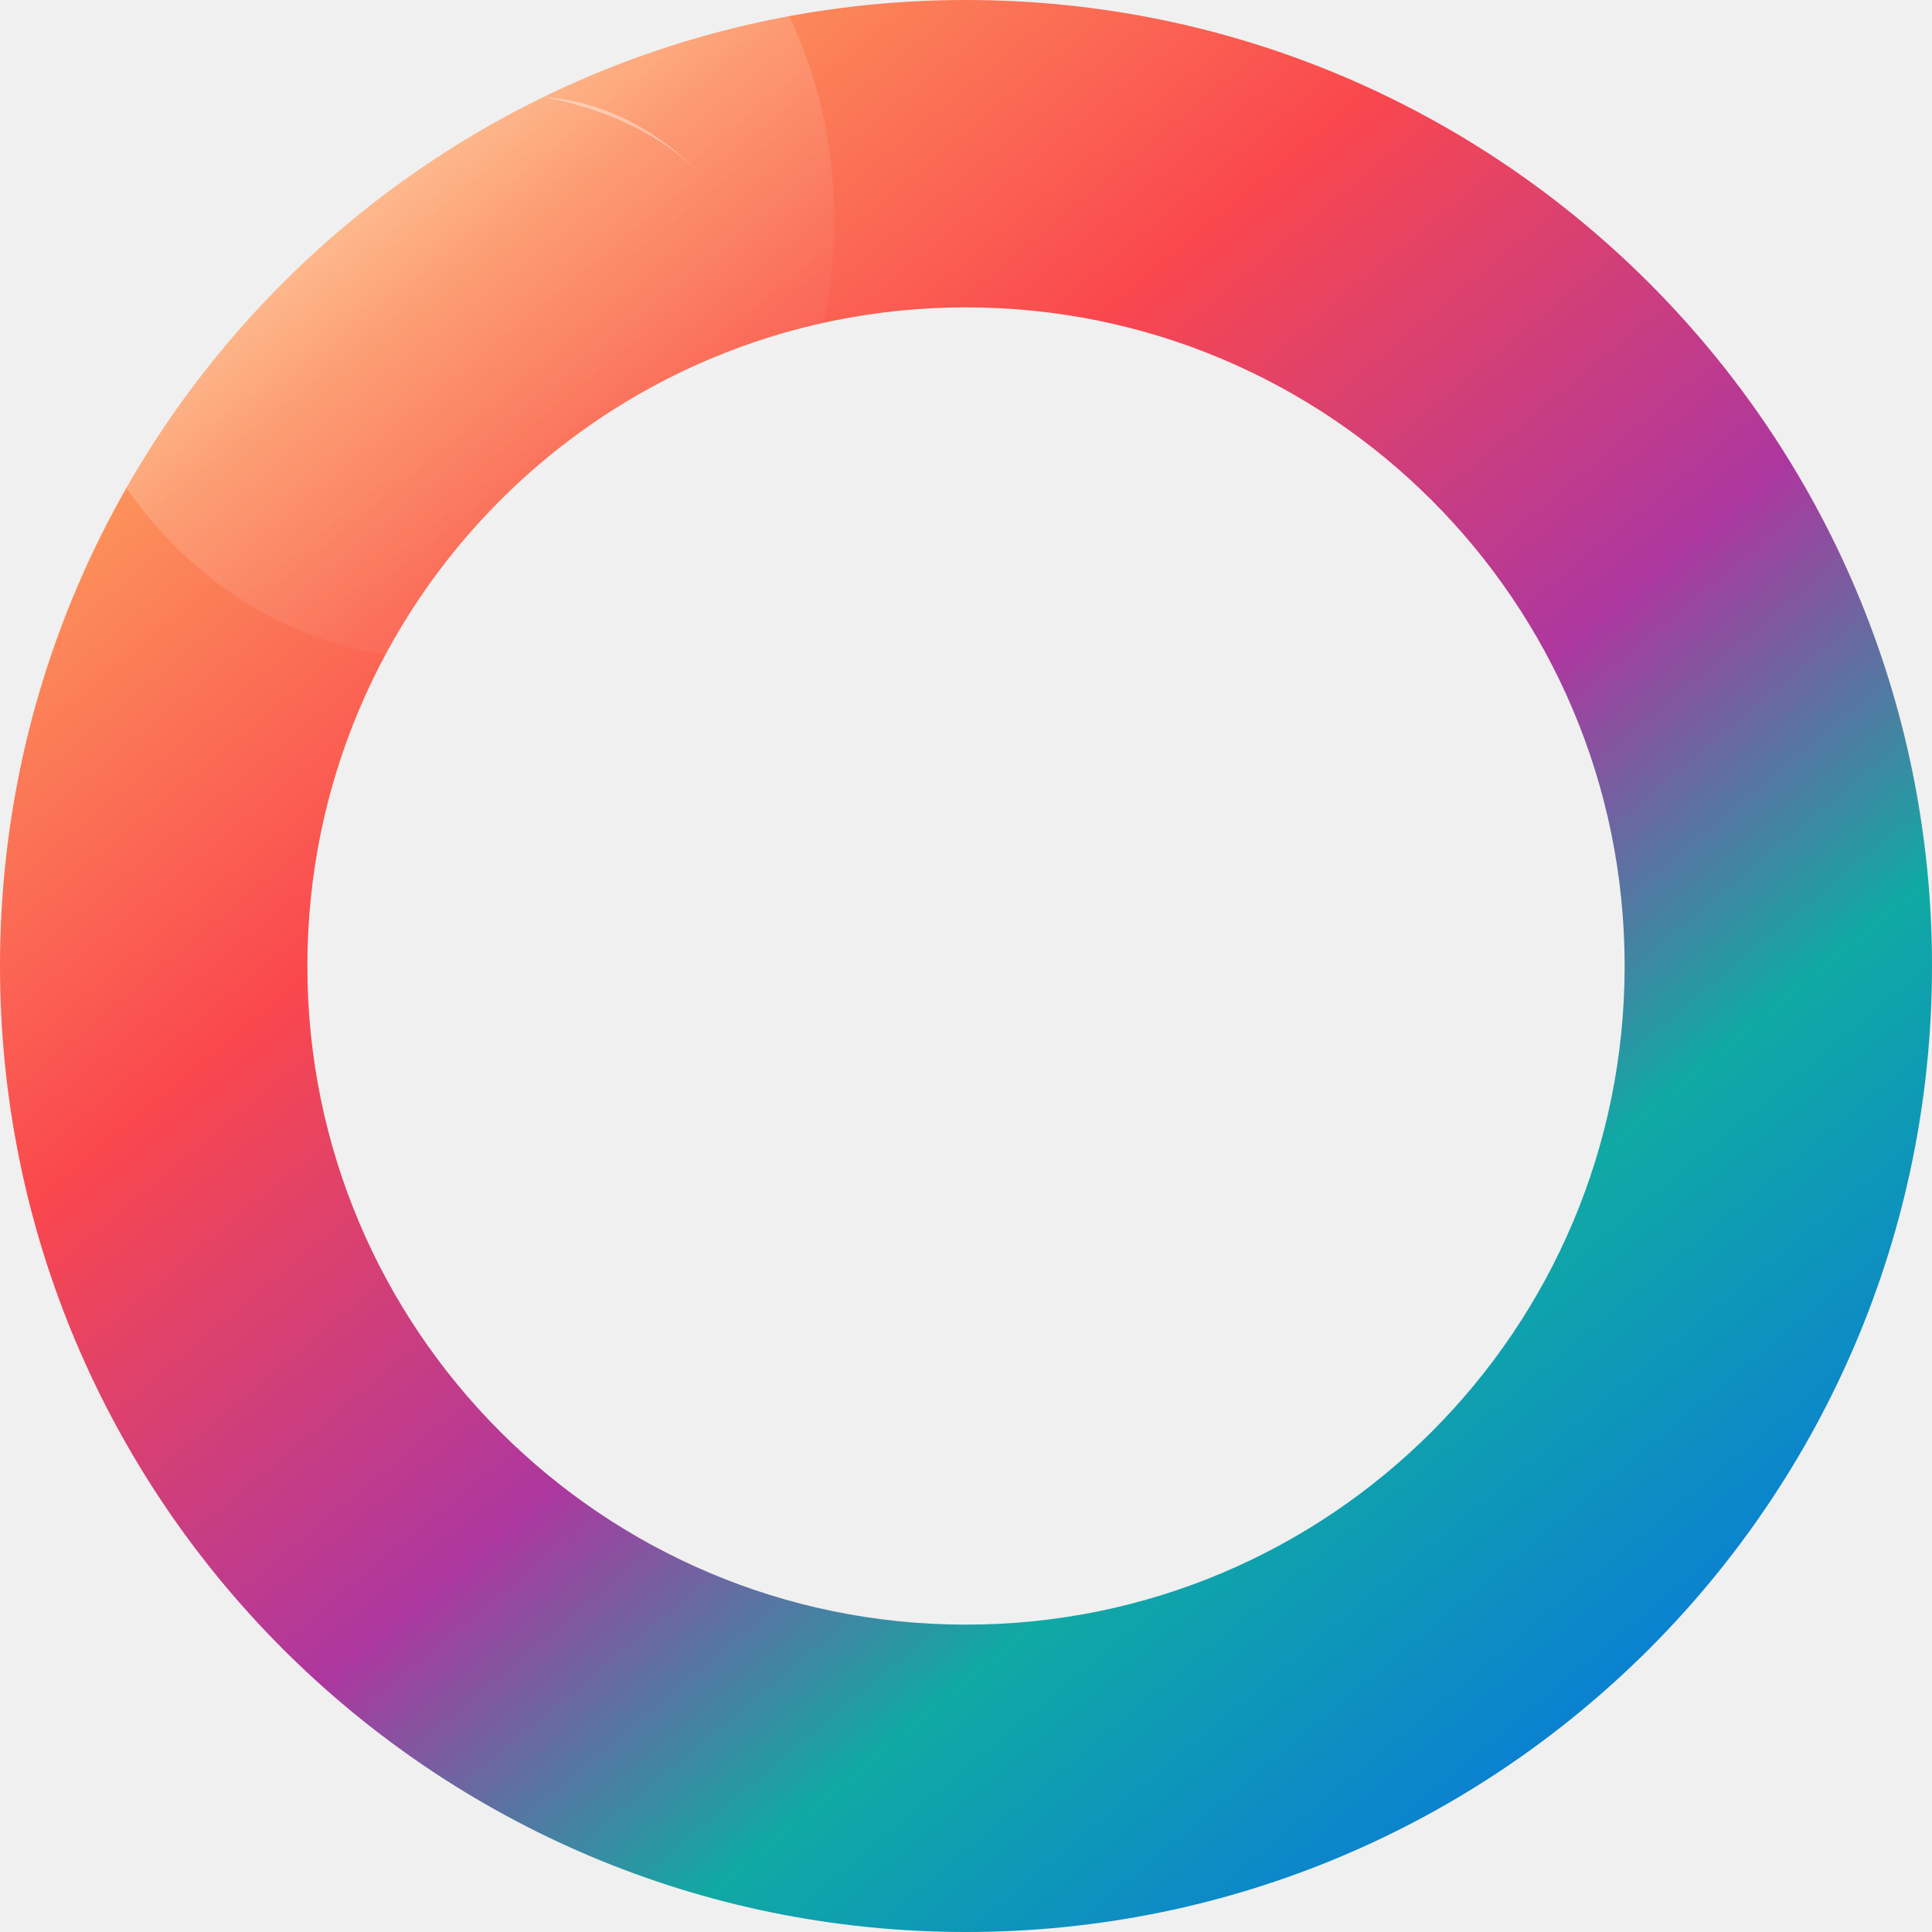
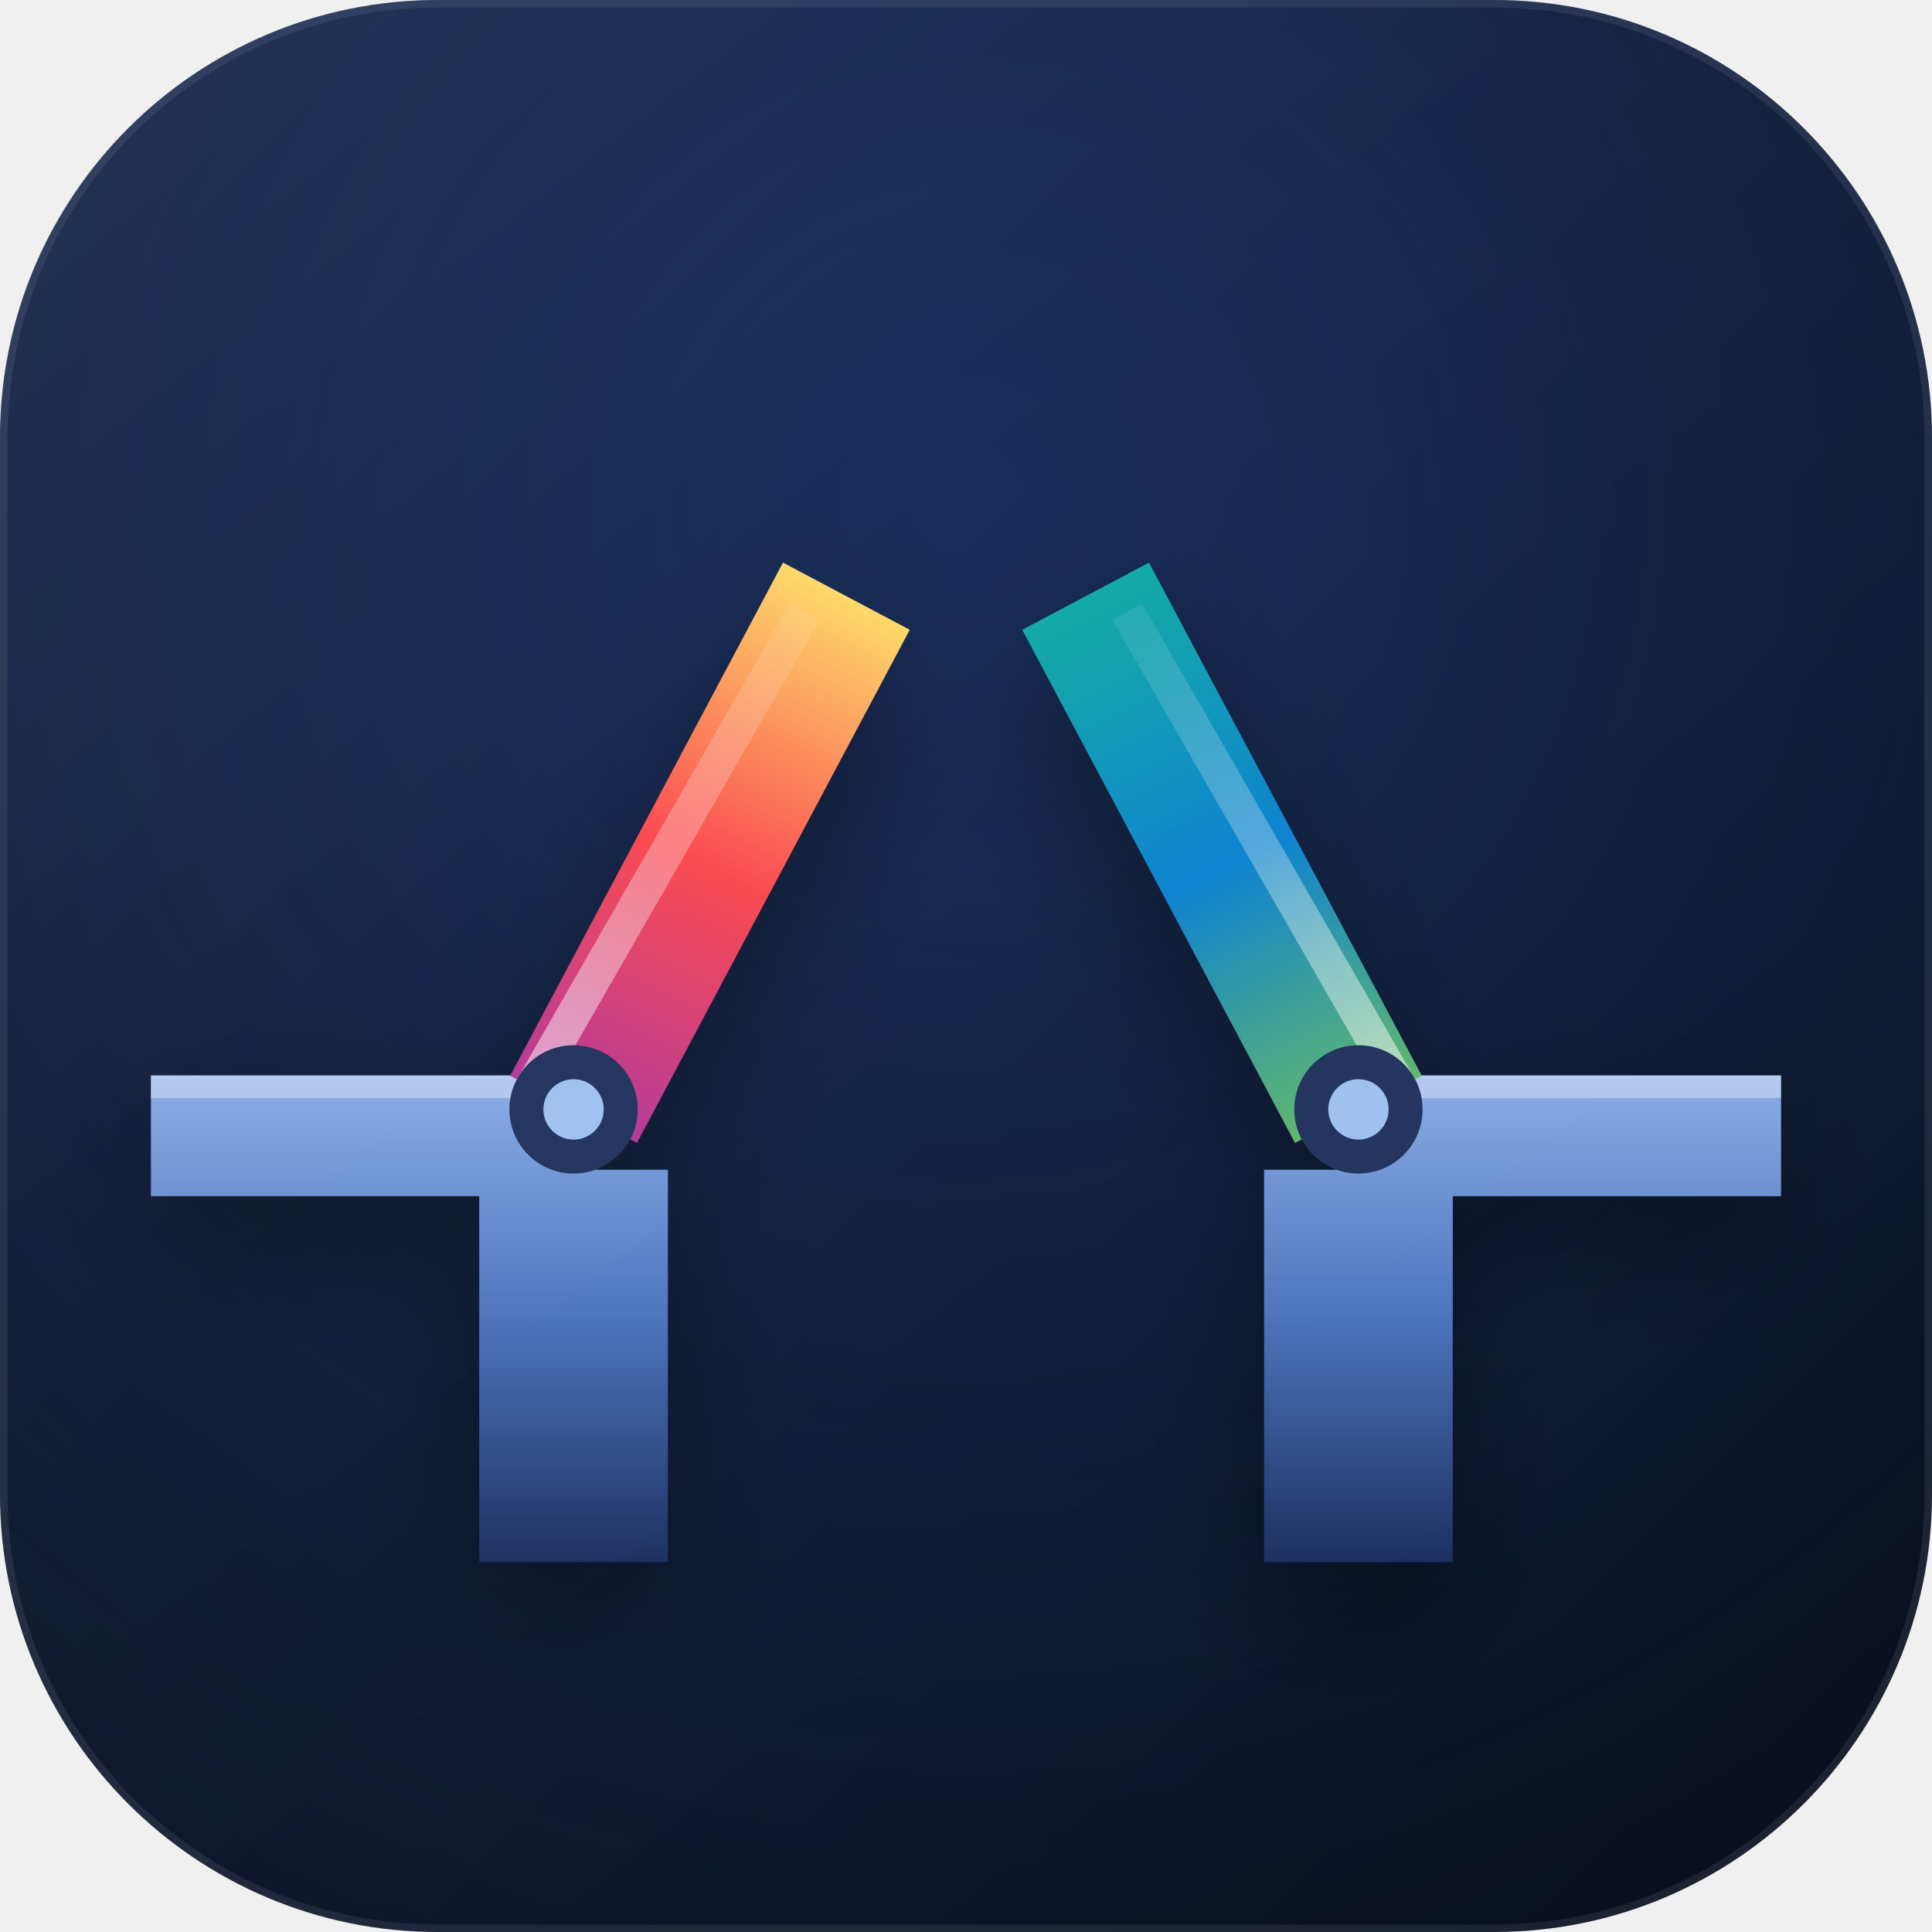
- <svg xmlns="http://www.w3.org/2000/svg" width="320px" height="320px" viewBox="0 0 320 320" fill="none">
+ <svg xmlns="http://www.w3.org/2000/svg" viewBox="0 0 512 512" width="512" height="512" role="img" aria-label="OpenBridge">
  <defs>
-     <linearGradient id="o-gradient-main" gradientUnits="userSpaceOnUse" x1="60" y1="40" x2="260" y2="280" spreadMethod="pad">
-       <stop offset="0" stop-color="rgb(254,216,103)" />
-       <stop offset="0.35" stop-color="rgb(250,71,78)" />
-       <stop offset="0.55" stop-color="rgb(173,55,159)" />
-       <stop offset="0.7" stop-color="rgb(16,169,164)" />
-       <stop offset="0.85" stop-color="rgb(11,130,207)" />
-       <stop offset="1" stop-color="rgb(105,187,99)" />
+     <filter id="soft" x="-60%" y="-60%" width="220%" height="220%">
+       <feGaussianBlur stdDeviation="12" />
+     </filter>
+     <filter id="soft2" x="-60%" y="-60%" width="220%" height="220%">
+       <feGaussianBlur stdDeviation="16" />
+     </filter>
+     <linearGradient id="tsheen" x1="0" y1="0" x2="0.7" y2="0.9">
+       <stop offset="0" stop-color="#fff" stop-opacity="0.07" />
+       <stop offset="0.45" stop-color="#fff" stop-opacity="0.02" />
+       <stop offset="1" stop-color="#fff" stop-opacity="0" />
    </linearGradient>
-     <linearGradient id="o-gradient-highlight" gradientUnits="userSpaceOnUse" x1="80" y1="50" x2="120" y2="100" spreadMethod="pad">
-       <stop offset="0" stop-color="rgb(255,255,255)" stop-opacity="0.7" />
-       <stop offset="0.6" stop-color="rgb(255,255,255)" stop-opacity="0.2" />
-       <stop offset="1" stop-color="rgb(255,255,255)" stop-opacity="0.05" />
+     <linearGradient id="lg1" gradientUnits="userSpaceOnUse" x1="0" y1="282" x2="0" y2="414">
+       <stop offset="0" stop-color="#8fb0e8" />
+       <stop offset="0.5" stop-color="#4d74bd" />
+       <stop offset="1" stop-color="#1b2f60" />
    </linearGradient>
-     <clipPath id="o-ring-clip">
-       <circle cx="160" cy="160" r="110" />
-       <circle cx="160" cy="160" r="75" fill="white" />
-     </clipPath>
+     <linearGradient id="lg2" gradientUnits="userSpaceOnUse" x1="152" y1="302" x2="224" y2="158">
+       <stop offset="0" stop-color="#ad379f" />
+       <stop offset="0.5" stop-color="#fa474e" />
+       <stop offset="1" stop-color="#fed867" />
+     </linearGradient>
+     <linearGradient id="lg3" gradientUnits="userSpaceOnUse" x1="360" y1="302" x2="288" y2="158">
+       <stop offset="0" stop-color="#69bb63" />
+       <stop offset="0.5" stop-color="#0b82cf" />
+       <stop offset="1" stop-color="#10a9a4" />
+     </linearGradient>
+     <linearGradient id="lg4" gradientUnits="userSpaceOnUse" x1="152" y1="302" x2="224" y2="158">
+       <stop offset="0" stop-color="#fff" stop-opacity="0.55" />
+       <stop offset="1" stop-color="#fff" stop-opacity="0.05" />
+     </linearGradient>
+     <linearGradient id="lg5" gradientUnits="userSpaceOnUse" x1="360" y1="302" x2="288" y2="158">
+       <stop offset="0" stop-color="#fff" stop-opacity="0.55" />
+       <stop offset="1" stop-color="#fff" stop-opacity="0.05" />
+     </linearGradient>
+     <linearGradient id="lg6" gradientUnits="userSpaceOnUse" x1="0" y1="0" x2="512" y2="512">
+       <stop offset="0" stop-color="#101c38" />
+       <stop offset="1" stop-color="#090e1c" />
+     </linearGradient>
+     <radialGradient id="rg7" cx="0.5" cy="0.26" r="0.8">
+       <stop offset="0" stop-color="#2f6fed" stop-opacity="0.22" />
+       <stop offset="1" stop-color="#2f6fed" stop-opacity="0" />
+     </radialGradient>
  </defs>
-   <g id="ring-outer" style="filter: none;" transform="matrix(1.454545, 0, 0, 1.454545, -72.72728, -72.72725)">
-     <path d="M 270 160 C 270 220.751 220.751 270 160 270 C 99.249 270 50 220.751 50 160 C 50 99.249 99.249 50 160 50 C 220.751 50 270 99.249 270 160 Z M 160 85 C 118.579 85 85 118.579 85 160 C 85 201.421 118.579 235 160 235 C 201.421 235 235 201.421 235 160 C 235 118.579 201.421 85 160 85 Z" fill="url(#o-gradient-main)" stroke="none" />
+   <rect width="512" height="512" rx="116" fill="url(#lg6)" />
+   <rect width="512" height="512" rx="116" fill="url(#rg7)" />
+   <g transform="translate(0,14)" fill="#000" opacity="0.36" filter="url(#soft2)">
+     <path d="M 135.2 285.1 L 207.5 149.1 L 241.1 166.9 L 168.8 302.9 Z" fill-rule="evenodd" />
+     <path d="M 343.2 302.9 L 270.9 166.9 L 304.5 149.1 L 376.8 285.1 Z" fill-rule="evenodd" />
+     <path d="M 40 285 L 158 285 L 158 317 L 40 317 Z" fill-rule="evenodd" />
+     <path d="M 354 285 L 472 285 L 472 317 L 354 317 Z" fill-rule="evenodd" />
+     <path d="M 127 310 L 177 310 L 177 414 L 127 414 Z" fill-rule="evenodd" />
+     <path d="M 335 310 L 385 310 L 385 414 L 335 414 Z" fill-rule="evenodd" />
  </g>
-   <g id="highlights" clip-path="url(#o-ring-clip)" transform="matrix(1.454545, 0, 0, 1.454545, -72.72728, -72.72725)">
-     <ellipse cx="100" cy="75" rx="45" ry="50" fill="url(#o-gradient-highlight)" opacity="0.8" />
-     <path fill="rgb(255,255,255)" fill-opacity="0.4" d="M 95 65 Q 115 55 130 70 Q 120 60 100 60 Q 85 60 95 65 Z">
-       </path>
-   </g>
+   <path d="M 127 310 L 177 310 L 177 414 L 127 414 Z" fill="url(#lg1)" />
+   <path d="M 335 310 L 385 310 L 385 414 L 335 414 Z" fill="url(#lg1)" />
+   <path d="M 40 285 L 158 285 L 158 317 L 40 317 Z" fill="url(#lg1)" />
+   <path d="M 354 285 L 472 285 L 472 317 L 354 317 Z" fill="url(#lg1)" />
+   <path d="M 40 285 L 158 285 L 158 291 L 40 291 Z" fill="#fff" opacity="0.35" />
+   <path d="M 354 285 L 472 285 L 472 291 L 354 291 Z" fill="#fff" opacity="0.35" />
+   <path d="M 135.2 285.1 L 207.5 149.1 L 241.1 166.9 L 168.8 302.9 Z" fill="url(#lg2)" />
+   <path d="M 343.2 302.9 L 270.9 166.9 L 304.5 149.1 L 376.8 285.1 Z" fill="url(#lg3)" />
+   <path d="M 137.1 285.8 L 209.4 159.8 L 217.2 164.3 L 144.9 290.2 Z" fill="url(#lg4)" />
+   <path d="M 367.1 290.2 L 294.8 164.3 L 302.6 159.8 L 374.9 285.8 Z" fill="url(#lg5)" />
+   <circle cx="152" cy="294" r="17" fill="#22335e" />
+   <circle cx="152" cy="294" r="8" fill="#9fc0f0" />
+   <circle cx="360" cy="294" r="17" fill="#22335e" />
+   <circle cx="360" cy="294" r="8" fill="#9fc0f0" />
+   <rect width="512" height="512" rx="116" fill="url(#tsheen)" />
+   <rect x="1" y="1" width="510" height="510" rx="115" fill="none" stroke="#ffffff" stroke-opacity="0.08" stroke-width="2" />
</svg>
